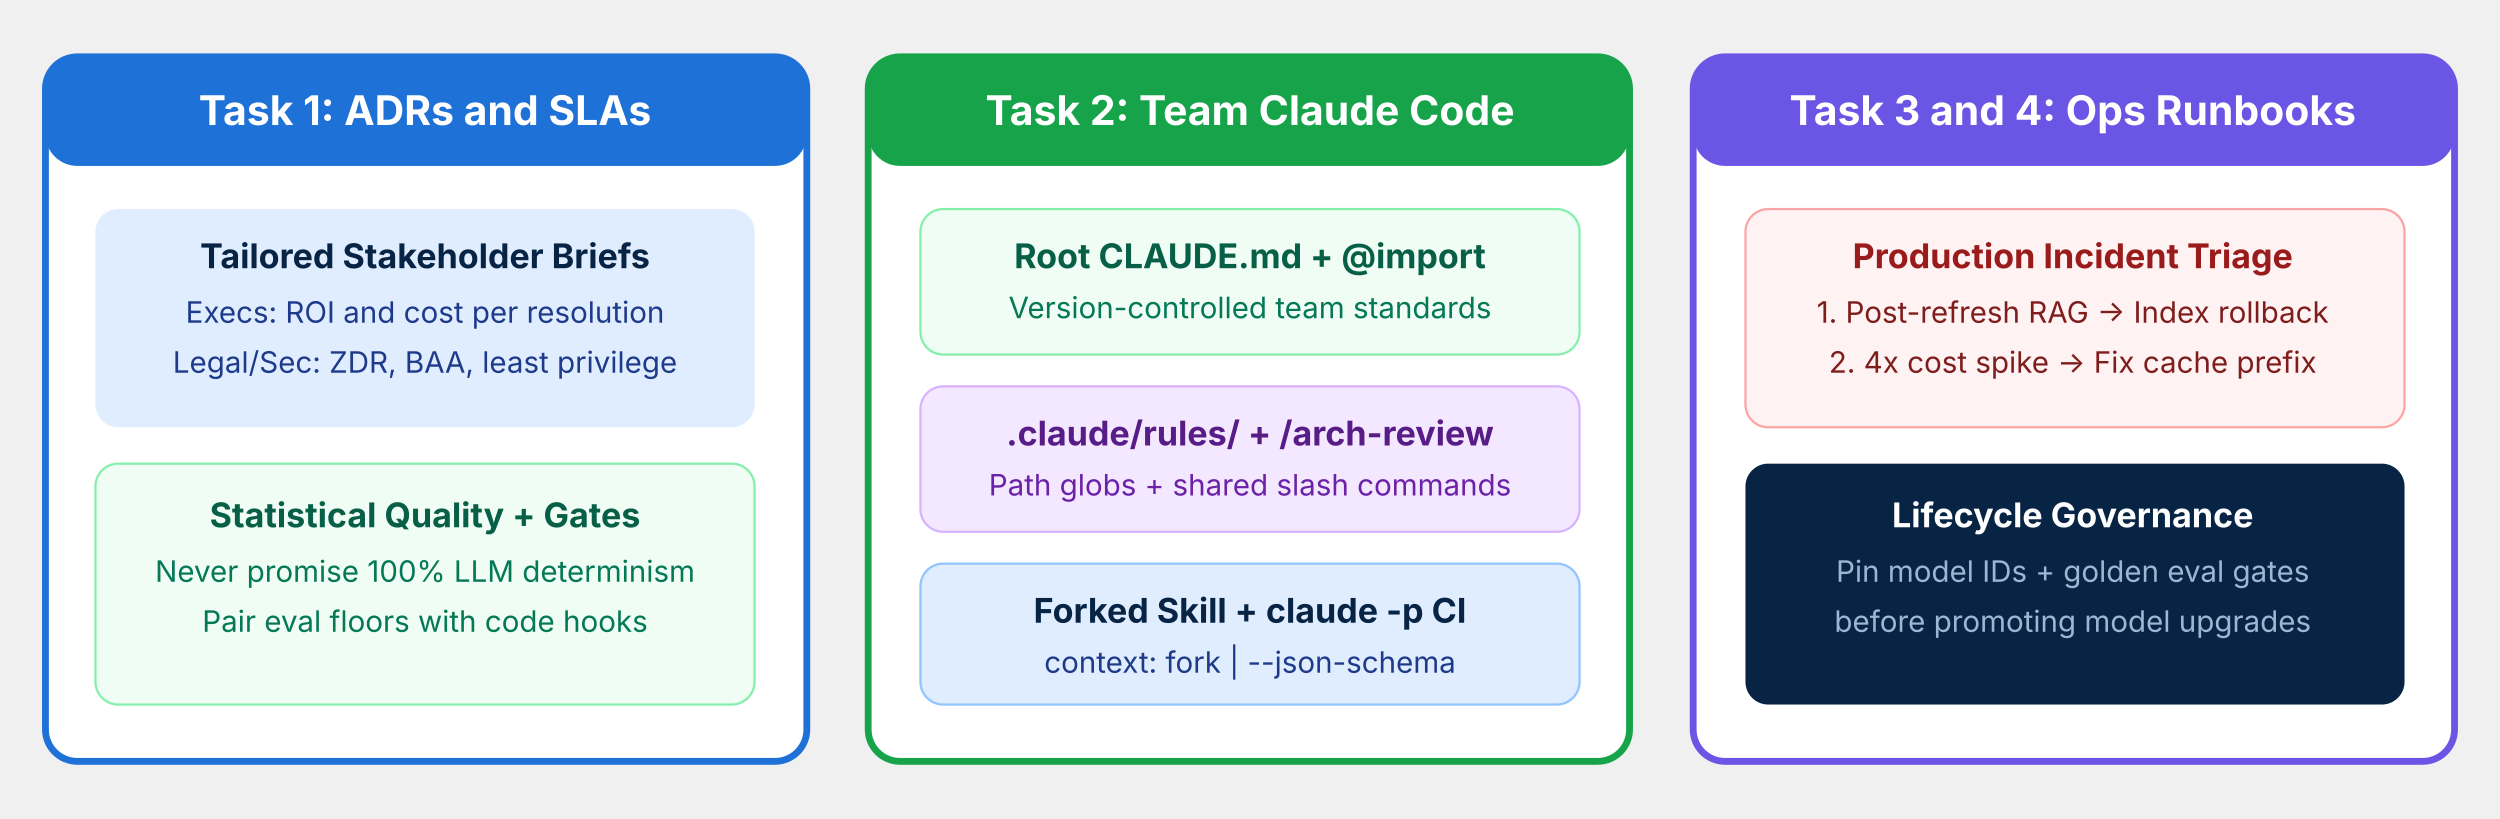
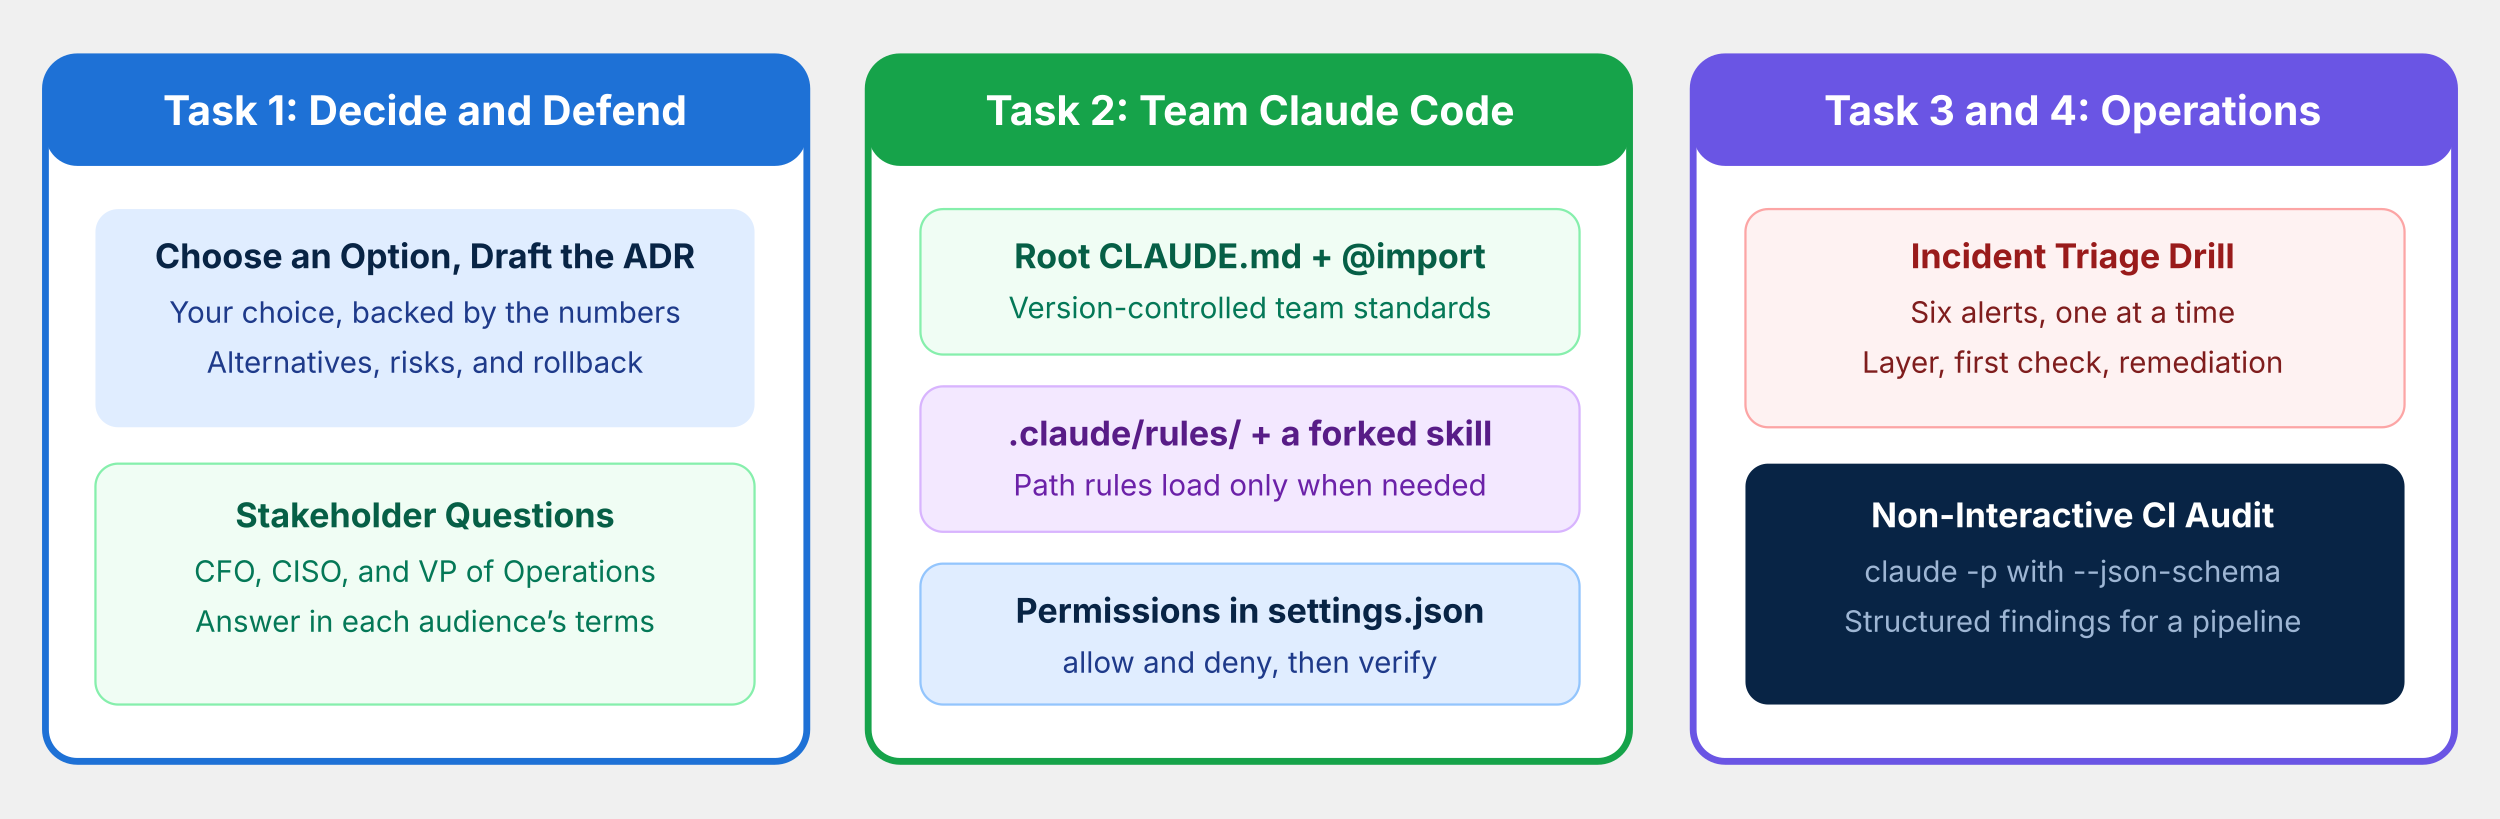
<svg xmlns="http://www.w3.org/2000/svg" viewBox="0 0 1100 360" width="1100" height="360" role="img" aria-label="Lab 4 Overview: ADRs and Stakeholder SLAs, Team Claude Code Standardization, and Operational Runbooks">
  <rect x="20" y="25" width="335" height="310" rx="14" fill="#ffffff" stroke="#1e71d6" stroke-width="3" />
  <rect x="20" y="25" width="335" height="48" rx="14" fill="#1e71d6" />
-   <text x="187" y="55" text-anchor="middle" fill="#ffffff" font-family="Inter, system-ui, sans-serif" font-size="18" font-weight="700">Task 1: ADRs and SLAs</text>
+   <text x="187" y="55" text-anchor="middle" fill="#ffffff" font-family="Inter, system-ui, sans-serif" font-size="18" font-weight="700">Task 1: Decide and Defend</text>
  <rect x="42" y="92" width="290" height="96" rx="10" fill="#e0edff" />
-   <text x="187" y="118" text-anchor="middle" fill="#082445" font-family="Inter, system-ui, sans-serif" font-size="15" font-weight="700">Tailored Stakeholder Briefs</text>
-   <text x="187" y="142" text-anchor="middle" fill="#1e3a8a" font-family="Inter, system-ui, sans-serif" font-size="13">Execs: ROI and cost per resolution</text>
-   <text x="187" y="164" text-anchor="middle" fill="#1e3a8a" font-family="Inter, system-ui, sans-serif" font-size="13">Legal/Sec: ZDR, BAA, least privilege</text>
+   <text x="187" y="118" text-anchor="middle" fill="#082445" font-family="Inter, system-ui, sans-serif" font-size="15" font-weight="700">Choose an Option, Draft the ADR</text>
+   <text x="187" y="142" text-anchor="middle" fill="#1e3a8a" font-family="Inter, system-ui, sans-serif" font-size="13">Your choice, backed by the numbers</text>
+   <text x="187" y="164" text-anchor="middle" fill="#1e3a8a" font-family="Inter, system-ui, sans-serif" font-size="13">Alternatives, risks, and rollback</text>
  <rect x="42" y="204" width="290" height="106" rx="10" fill="#f0fdf4" stroke="#86efac" />
-   <text x="187" y="232" text-anchor="middle" fill="#065f46" font-family="Inter, system-ui, sans-serif" font-size="15" font-weight="700">Statistical Quality + Gates</text>
-   <text x="187" y="256" text-anchor="middle" fill="#047857" font-family="Inter, system-ui, sans-serif" font-size="13">Never promise 100% LLM determinism</text>
-   <text x="187" y="278" text-anchor="middle" fill="#047857" font-family="Inter, system-ui, sans-serif" font-size="13">Pair eval floors with code hooks</text>
+   <text x="187" y="232" text-anchor="middle" fill="#065f46" font-family="Inter, system-ui, sans-serif" font-size="15" font-weight="700">Stakeholder Questions</text>
+   <text x="187" y="256" text-anchor="middle" fill="#047857" font-family="Inter, system-ui, sans-serif" font-size="13">CFO, CISO, and VP of Operations</text>
+   <text x="187" y="278" text-anchor="middle" fill="#047857" font-family="Inter, system-ui, sans-serif" font-size="13">Answer in each audience’s terms</text>
  <rect x="382" y="25" width="335" height="310" rx="14" fill="#ffffff" stroke="#16a34a" stroke-width="3" />
  <rect x="382" y="25" width="335" height="48" rx="14" fill="#16a34a" />
  <text x="550" y="55" text-anchor="middle" fill="#ffffff" font-family="Inter, system-ui, sans-serif" font-size="18" font-weight="700">Task 2: Team Claude Code</text>
  <rect x="405" y="92" width="290" height="64" rx="10" fill="#f0fdf4" stroke="#86efac" />
  <text x="550" y="118" text-anchor="middle" fill="#065f46" font-family="Inter, system-ui, sans-serif" font-size="15" font-weight="700">Root CLAUDE.md + @import</text>
  <text x="550" y="140" text-anchor="middle" fill="#047857" font-family="Inter, system-ui, sans-serif" font-size="13">Version-controlled team standards</text>
  <rect x="405" y="170" width="290" height="64" rx="10" fill="#f3e8ff" stroke="#d8b4fe" />
-   <text x="550" y="196" text-anchor="middle" fill="#581c87" font-family="Inter, system-ui, sans-serif" font-size="15" font-weight="700">.claude/rules/ + /arch-review</text>
-   <text x="550" y="218" text-anchor="middle" fill="#6b21a8" font-family="Inter, system-ui, sans-serif" font-size="13">Path globs + shared slash commands</text>
+   <text x="550" y="196" text-anchor="middle" fill="#581c87" font-family="Inter, system-ui, sans-serif" font-size="15" font-weight="700">.claude/rules/ + a forked skill</text>
+   <text x="550" y="218" text-anchor="middle" fill="#6b21a8" font-family="Inter, system-ui, sans-serif" font-size="13">Path rules load only when needed</text>
  <rect x="405" y="248" width="290" height="62" rx="10" fill="#e0edff" stroke="#93c5fd" />
-   <text x="550" y="274" text-anchor="middle" fill="#082445" font-family="Inter, system-ui, sans-serif" font-size="15" font-weight="700">Forked Skill + claude -p CI</text>
-   <text x="550" y="296" text-anchor="middle" fill="#1e3a8a" font-family="Inter, system-ui, sans-serif" font-size="13">context: fork | --json-schema</text>
+   <text x="550" y="274" text-anchor="middle" fill="#082445" font-family="Inter, system-ui, sans-serif" font-size="15" font-weight="700">Permissions in settings.json</text>
+   <text x="550" y="296" text-anchor="middle" fill="#1e3a8a" font-family="Inter, system-ui, sans-serif" font-size="13">allow and deny, then verify</text>
  <rect x="745" y="25" width="335" height="310" rx="14" fill="#ffffff" stroke="#6a55e4" stroke-width="3" />
  <rect x="745" y="25" width="335" height="48" rx="14" fill="#6a55e4" />
-   <text x="912" y="55" text-anchor="middle" fill="#ffffff" font-family="Inter, system-ui, sans-serif" font-size="18" font-weight="700">Task 3 and 4: Ops Runbooks</text>
+   <text x="912" y="55" text-anchor="middle" fill="#ffffff" font-family="Inter, system-ui, sans-serif" font-size="18" font-weight="700">Task 3 and 4: Operations</text>
  <rect x="768" y="92" width="290" height="96" rx="10" fill="#fef2f2" stroke="#fca5a5" />
-   <text x="912" y="118" text-anchor="middle" fill="#991b1b" font-family="Inter, system-ui, sans-serif" font-size="15" font-weight="700">Production Incident Triage</text>
-   <text x="912" y="142" text-anchor="middle" fill="#7f1d1d" font-family="Inter, system-ui, sans-serif" font-size="13">1. Post-refresh RAG -&gt; Index rollback</text>
-   <text x="912" y="164" text-anchor="middle" fill="#7f1d1d" font-family="Inter, system-ui, sans-serif" font-size="13">2. 4x cost spike -&gt; Fix cache prefix</text>
+   <text x="912" y="118" text-anchor="middle" fill="#991b1b" font-family="Inter, system-ui, sans-serif" font-size="15" font-weight="700">Incident Triage Drill</text>
+   <text x="912" y="142" text-anchor="middle" fill="#7f1d1d" font-family="Inter, system-ui, sans-serif" font-size="13">Six alerts, one at a time</text>
+   <text x="912" y="164" text-anchor="middle" fill="#7f1d1d" font-family="Inter, system-ui, sans-serif" font-size="13">Layer, first check, remediation</text>
  <rect x="768" y="204" width="290" height="106" rx="10" fill="#082445" />
-   <text x="912" y="232" text-anchor="middle" fill="#ffffff" font-family="Inter, system-ui, sans-serif" font-size="15" font-weight="700">Lifecycle Governance</text>
-   <text x="912" y="256" text-anchor="middle" fill="#9eb6d4" font-family="Inter, system-ui, sans-serif" font-size="13">Pin model IDs + golden eval gates</text>
-   <text x="912" y="278" text-anchor="middle" fill="#9eb6d4" font-family="Inter, system-ui, sans-serif" font-size="13">before promoting model upgrades</text>
+   <text x="912" y="232" text-anchor="middle" fill="#ffffff" font-family="Inter, system-ui, sans-serif" font-size="15" font-weight="700">Non-Interactive CI Audit</text>
+   <text x="912" y="256" text-anchor="middle" fill="#9eb6d4" font-family="Inter, system-ui, sans-serif" font-size="13">claude -p with --json-schema</text>
+   <text x="912" y="278" text-anchor="middle" fill="#9eb6d4" font-family="Inter, system-ui, sans-serif" font-size="13">Structured findings for a pipeline</text>
</svg>
